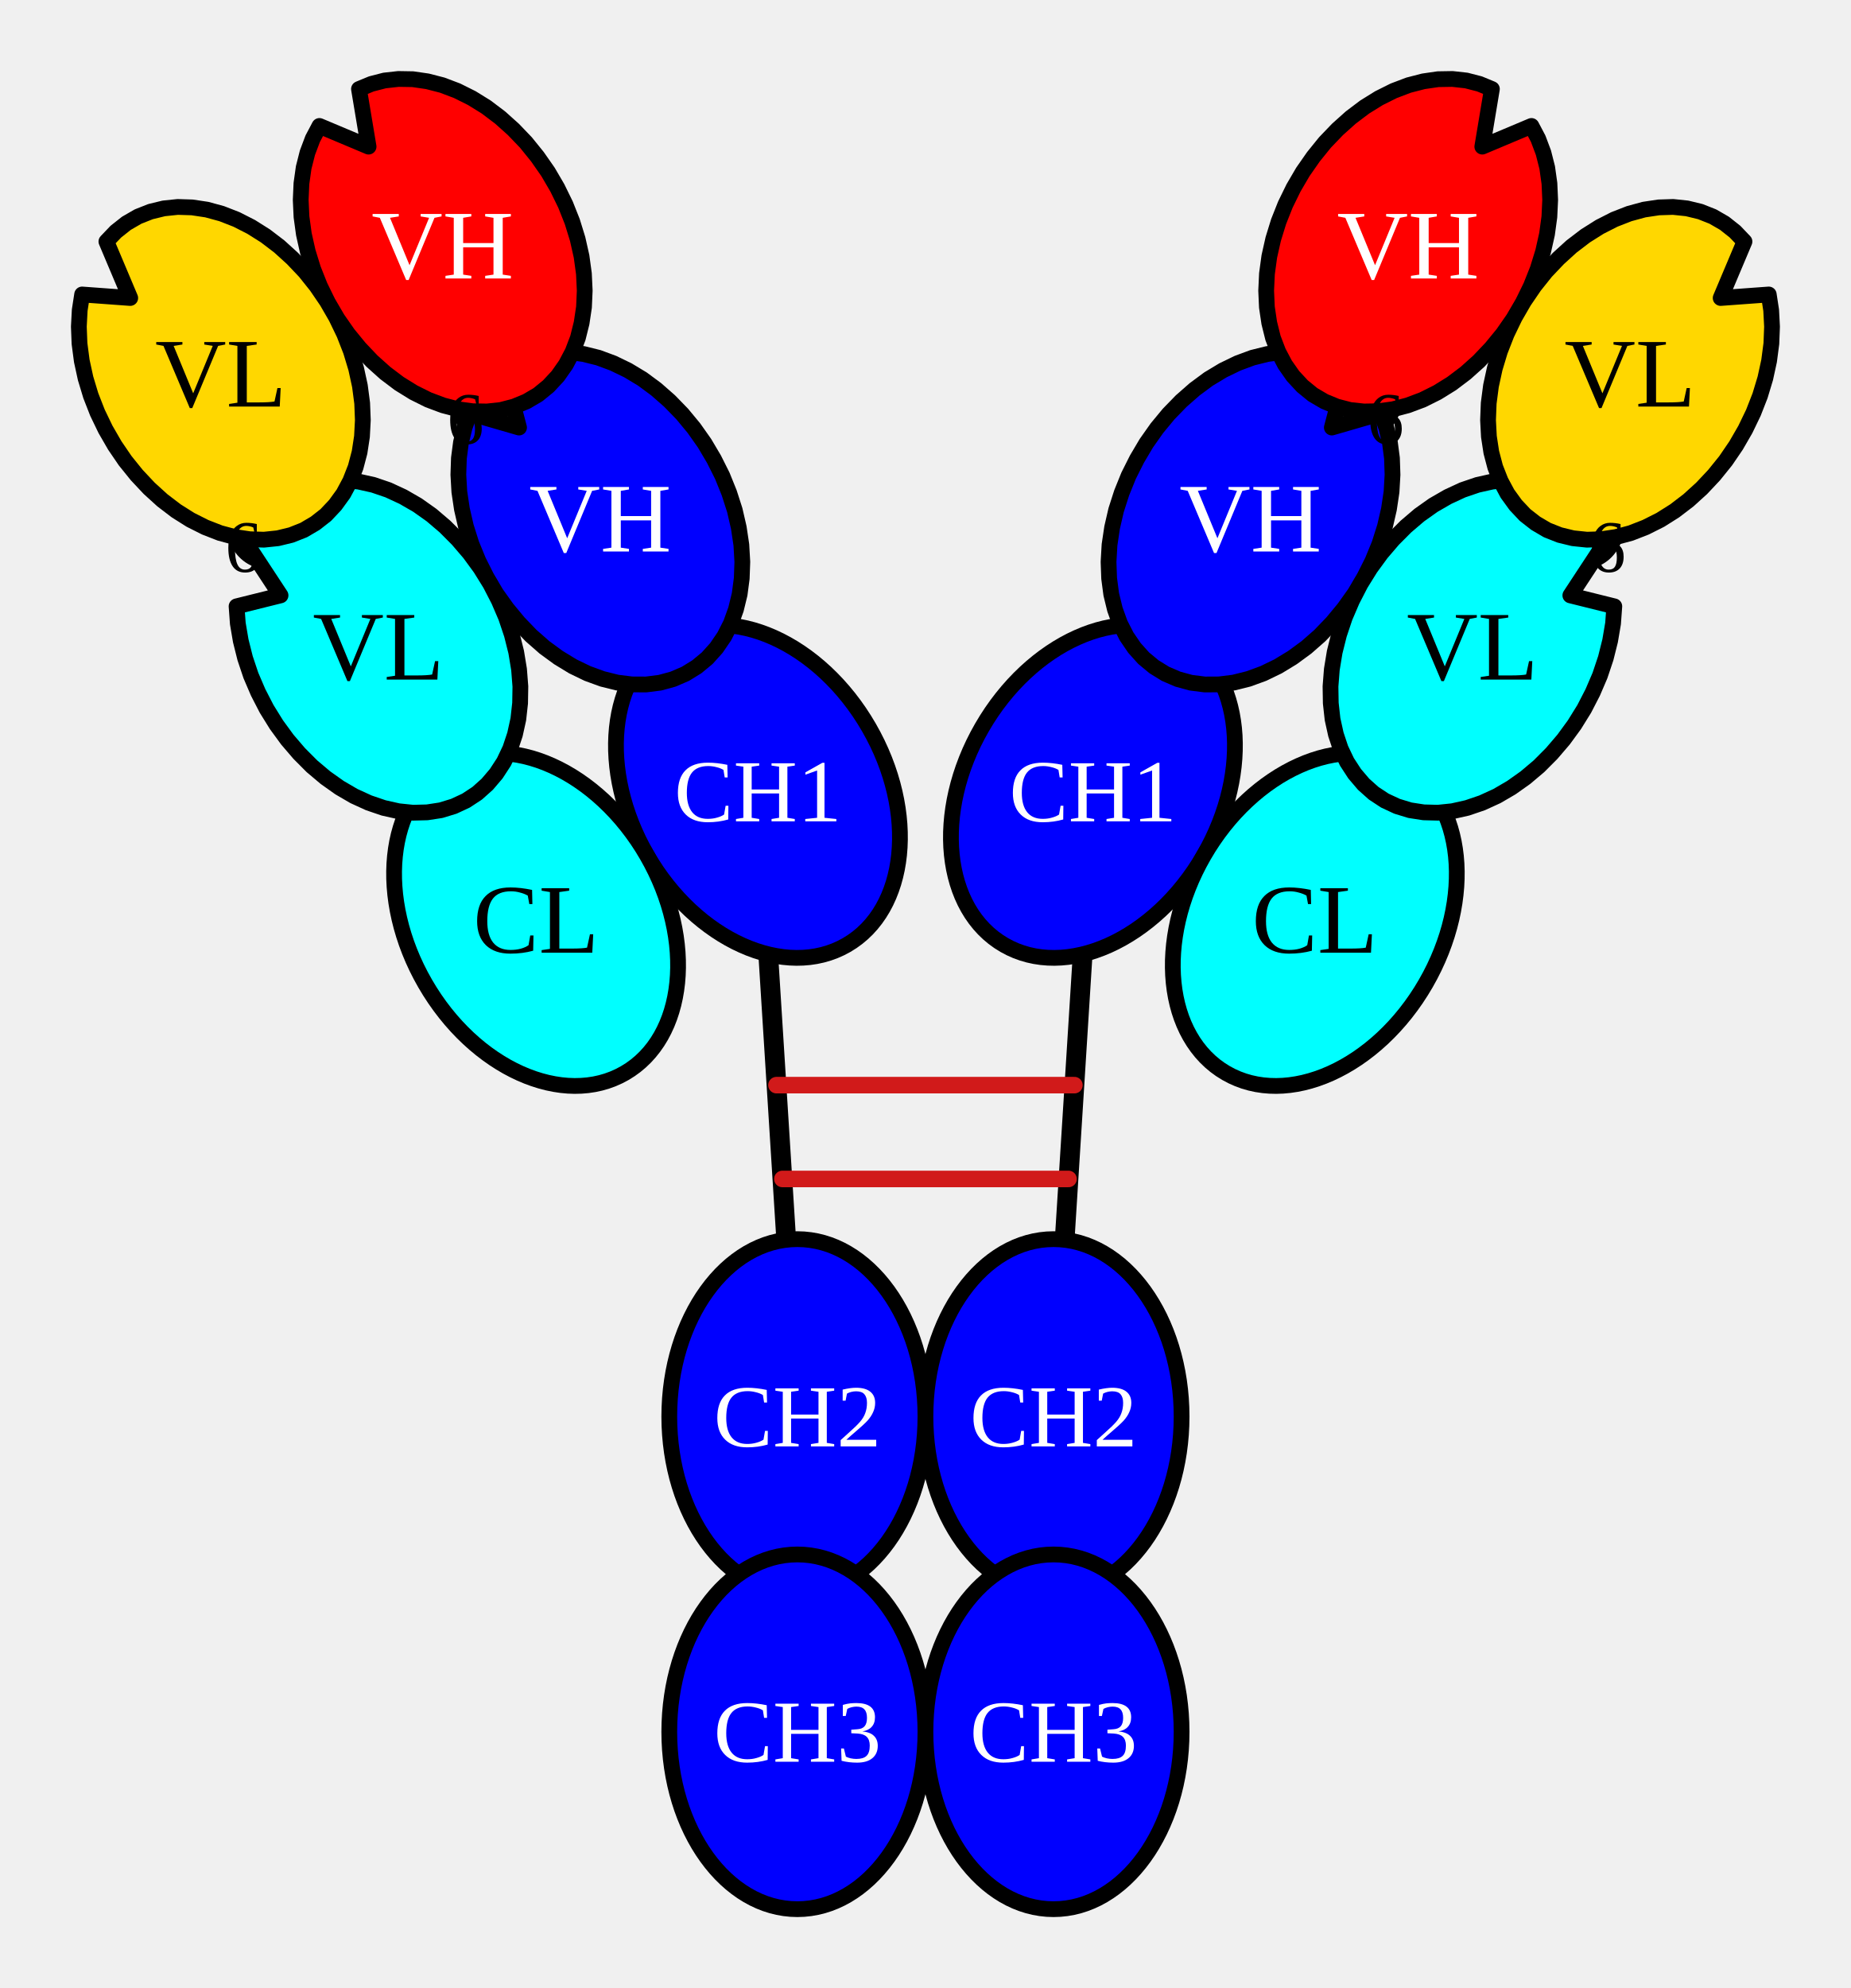
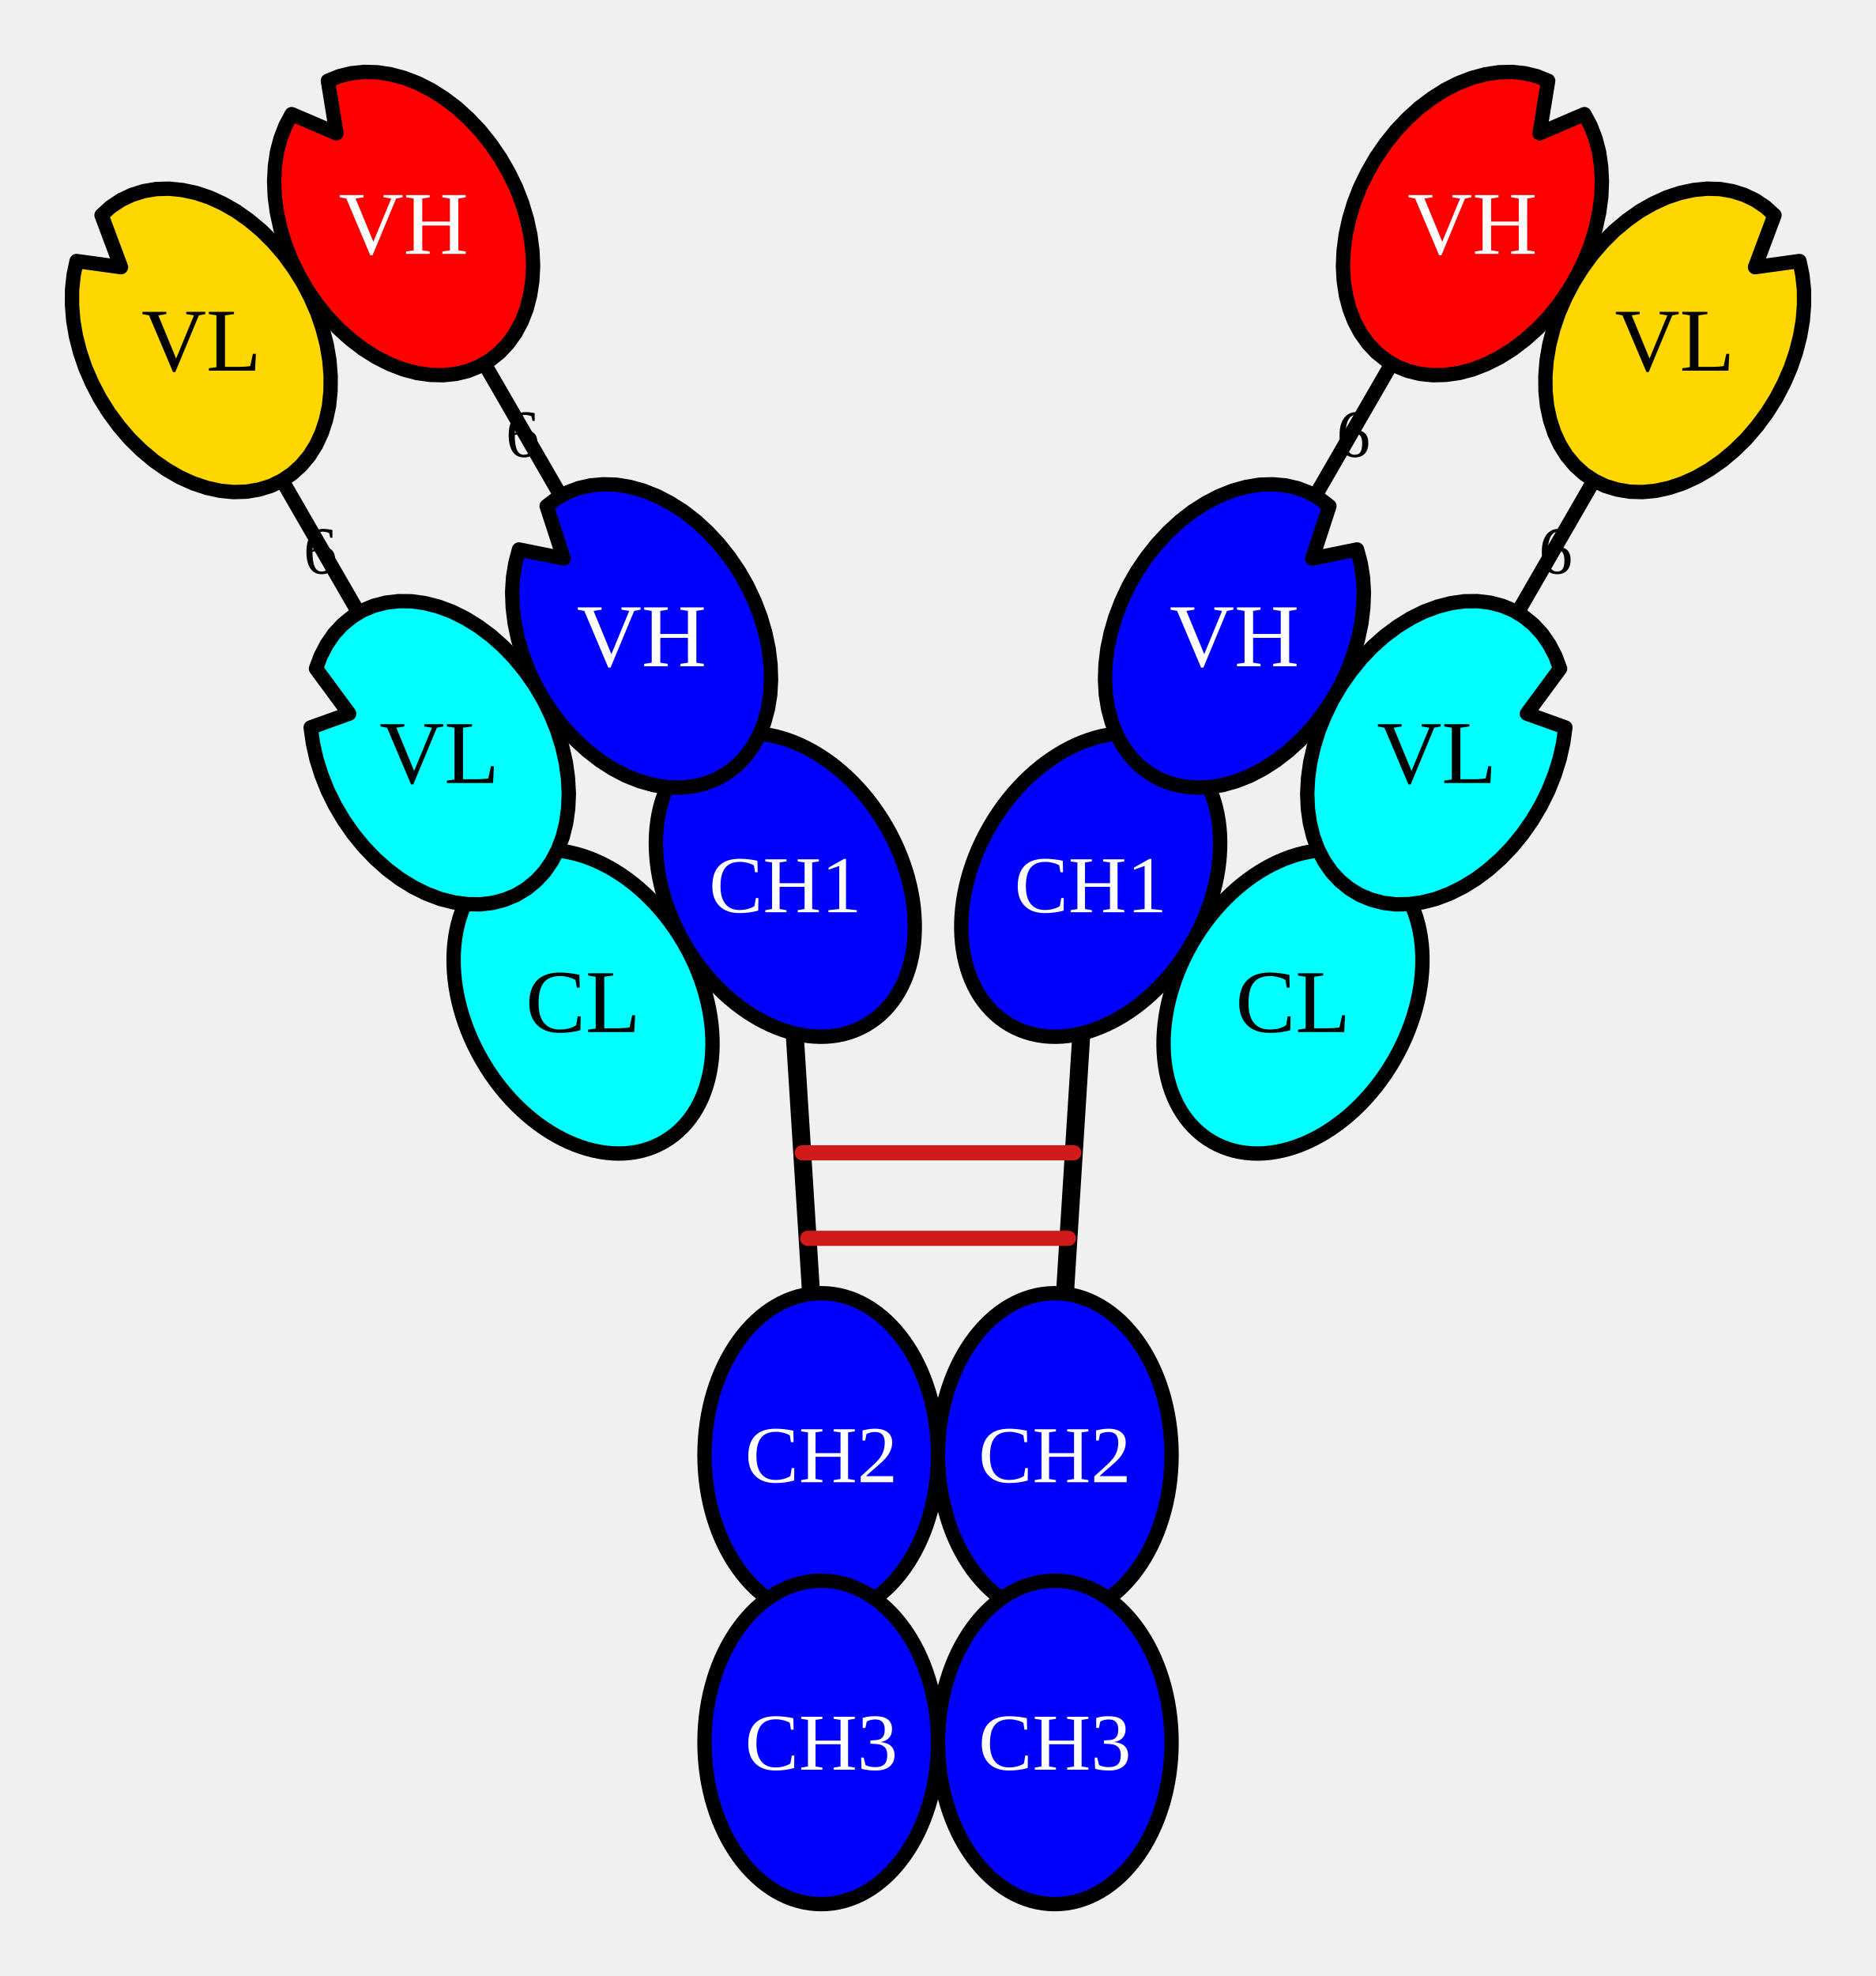
- <svg xmlns="http://www.w3.org/2000/svg" width="281.79" height="302.64" viewBox="0 0 281.79 302.64">
-   <g transform="translate(140.9,164.64) scale(1.5)">
+ <svg xmlns="http://www.w3.org/2000/svg" width="313.29" height="329.92" viewBox="0 0 313.29 329.92">
+   <g transform="translate(156.65,191.92) scale(1.5)">
    <line x1="-17" y1="-29.44" x2="-13" y2="34" stroke="#000000" stroke-width="2" stroke-linecap="round" />
    <line x1="17" y1="-29.44" x2="13" y2="34" stroke="#000000" stroke-width="2" stroke-linecap="round" />
-     <path d="M -40 -69.28 C -45.37 -59.8 -52.9 -72.83 -42 -72.75" fill="none" stroke="#000000" stroke-width="1.6" stroke-linecap="round" />
-     <path d="M -62.52 -56.28 C -67.89 -46.8 -75.41 -59.83 -64.52 -59.75" fill="none" stroke="#000000" stroke-width="1.6" stroke-linecap="round" />
-     <path d="M 40 -69.28 C 45.37 -59.8 52.9 -72.83 42 -72.75" fill="none" stroke="#000000" stroke-width="1.6" stroke-linecap="round" />
-     <path d="M 62.52 -56.28 C 67.89 -46.8 75.41 -59.83 64.52 -59.75" fill="none" stroke="#000000" stroke-width="1.6" stroke-linecap="round" />
+     <path d="M -50.5 -87.47 C -44.97 -77.9 -47.52 -82.32 -42 -72.75" fill="none" stroke="#000000" stroke-width="1.6" stroke-linecap="round" />
+     <path d="M -73.02 -74.47 C -67.49 -64.9 -70.04 -69.32 -64.52 -59.75" fill="none" stroke="#000000" stroke-width="1.6" stroke-linecap="round" />
+     <path d="M 50.5 -87.47 C 44.97 -77.9 47.52 -82.32 42 -72.75" fill="none" stroke="#000000" stroke-width="1.6" stroke-linecap="round" />
+     <path d="M 73.02 -74.47 C 67.49 -64.9 70.04 -69.32 64.52 -59.75" fill="none" stroke="#000000" stroke-width="1.6" stroke-linecap="round" />
    <line x1="-15.12" y1="0.37" x2="15.12" y2="0.37" stroke="#D11A1A" stroke-width="1.68" stroke-linecap="round" />
    <line x1="-14.52" y1="9.89" x2="14.52" y2="9.89" stroke="#D11A1A" stroke-width="1.68" stroke-linecap="round" />
    <g transform="translate(-13,34) rotate(0)">
      <ellipse rx="13" ry="18" fill="#0000FF" stroke="#000000" stroke-width="1.6" />
      <text x="0" y="0" font-size="9" font-family="'Times New Roman', Times, serif" fill="#FFFFFF" text-anchor="middle" dominant-baseline="central" transform="rotate(0 0 0)">CH2</text>
    </g>
    <g transform="translate(13,34) rotate(0)">
      <ellipse rx="13" ry="18" fill="#0000FF" stroke="#000000" stroke-width="1.6" />
      <text x="0" y="0" font-size="9" font-family="'Times New Roman', Times, serif" fill="#FFFFFF" text-anchor="middle" dominant-baseline="central" transform="rotate(0 0 0)">CH2</text>
    </g>
    <g transform="translate(-13,66) rotate(0)">
      <ellipse rx="13" ry="18" fill="#0000FF" stroke="#000000" stroke-width="1.6" />
      <text x="0" y="0" font-size="9" font-family="'Times New Roman', Times, serif" fill="#FFFFFF" text-anchor="middle" dominant-baseline="central" transform="rotate(0 0 0)">CH3</text>
    </g>
    <g transform="translate(13,66) rotate(0)">
      <ellipse rx="13" ry="18" fill="#0000FF" stroke="#000000" stroke-width="1.6" />
      <text x="0" y="0" font-size="9" font-family="'Times New Roman', Times, serif" fill="#FFFFFF" text-anchor="middle" dominant-baseline="central" transform="rotate(0 0 0)">CH3</text>
    </g>
    <g transform="translate(-17,-29.44) rotate(-30)">
      <ellipse rx="13" ry="18" fill="#0000FF" stroke="#000000" stroke-width="1.6" />
      <text x="0" y="0" font-size="9" font-family="'Times New Roman', Times, serif" fill="#FFFFFF" text-anchor="middle" dominant-baseline="central" transform="rotate(30 0 0)">CH1</text>
    </g>
    <g transform="translate(-39.52,-16.44) rotate(-30)">
      <ellipse rx="13" ry="18" fill="#00FFFF" stroke="#000000" stroke-width="1.6" />
      <text x="0" y="0" font-size="10" font-family="'Times New Roman', Times, serif" fill="#000000" text-anchor="middle" dominant-baseline="central" transform="rotate(30 0 0)">CL</text>
    </g>
    <g transform="translate(-33,-57.16) rotate(-30)">
-       <path d="M -0.94 -17.95 L 0.42 -17.99 L 1.77 -17.83 L 3.11 -17.48 L 4.41 -16.93 L 5.67 -16.2 L 6.86 -15.29 L 7.98 -14.21 L 9 -12.98 L 9.93 -11.61 L 10.76 -10.11 L 11.46 -8.5 L 12.04 -6.79 L 12.49 -5.01 L 12.8 -3.18 L 12.97 -1.31 L 12.99 0.57 L 12.88 2.45 L 12.62 4.3 L 12.23 6.11 L 11.7 7.84 L 11.05 9.49 L 10.27 11.04 L 9.38 12.46 L 8.39 13.75 L 7.3 14.89 L 6.14 15.87 L 4.91 16.67 L 3.62 17.29 L 2.3 17.72 L 0.95 17.95 L -0.41 17.99 L -1.77 17.83 L -3.1 17.48 L -4.41 16.93 L -5.66 16.2 L -6.85 15.3 L -7.97 14.22 L -9 12.99 L -9.93 11.62 L -10.75 10.12 L -11.46 8.51 L -12.04 6.8 L -12.48 5.02 L -12.79 3.19 L -12.97 1.32 L -12.99 -0.56 L -12.88 -2.44 L -12.63 -4.29 L -12.23 -6.1 L -11.7 -7.83 L -11.05 -9.48 L -10.27 -11.03 L -9.38 -12.46 L -8.39 -13.75 L -7.31 -14.88 L -6.15 -15.86 L -2.54 -12.1 Z" fill="#0000FF" stroke="#000000" stroke-width="1.6" stroke-linejoin="round" />
+       <path d="M -1.93 -17.8 L -0.58 -17.98 L 0.78 -17.97 L 2.13 -17.76 L 3.46 -17.35 L 4.75 -16.75 L 5.99 -15.98 L 7.16 -15.02 L 8.26 -13.9 L 9.26 -12.63 L 10.16 -11.22 L 10.96 -9.69 L 11.63 -8.05 L 12.17 -6.32 L 12.58 -4.53 L 12.85 -2.68 L 12.99 -0.81 L 12.98 1.08 L 12.82 2.95 L 12.53 4.79 L 12.1 6.57 L 11.54 8.29 L 10.85 9.91 L 10.04 11.43 L 9.13 12.82 L 8.11 14.07 L 7 15.17 L 5.82 16.1 L 4.57 16.85 L 3.27 17.42 L 1.94 17.8 L 0.59 17.98 L -0.77 17.97 L -2.12 17.76 L -3.45 17.35 L -4.74 16.76 L -5.98 15.98 L -7.16 15.03 L -8.25 13.91 L -9.26 12.64 L -10.16 11.23 L -10.95 9.7 L -11.62 8.06 L -12.17 6.33 L -12.58 4.54 L -12.85 2.69 L -12.99 0.82 L -12.98 -1.06 L -12.83 -2.94 L -12.53 -4.78 L -12.1 -6.56 L -11.54 -8.28 L -10.85 -9.9 L -10.05 -11.42 L -9.13 -12.81 L -8.11 -14.06 L -7.01 -15.16 L -3.2 -11.8 Z" fill="#0000FF" stroke="#000000" stroke-width="1.6" stroke-linejoin="round" />
      <text x="0" y="0" font-size="10" font-family="'Times New Roman', Times, serif" fill="#FFFFFF" text-anchor="middle" dominant-baseline="central" transform="rotate(30 0 0)">VH</text>
    </g>
    <g transform="translate(-55.52,-44.16) rotate(-30)">
-       <path d="M -6.38 -15.68 L -5.16 -16.52 L -3.88 -17.18 L -2.57 -17.65 L -1.22 -17.92 L 0.14 -18 L 1.5 -17.88 L 2.84 -17.57 L 4.15 -17.06 L 5.41 -16.37 L 6.62 -15.49 L 7.75 -14.45 L 8.8 -13.25 L 9.75 -11.9 L 10.6 -10.43 L 11.33 -8.84 L 11.93 -7.15 L 12.4 -5.38 L 12.74 -3.56 L 12.94 -1.7 L 13 0.19 L 12.91 2.07 L 12.69 3.92 L 12.32 5.74 L 11.82 7.49 L 11.19 9.16 L 10.44 10.73 L 9.57 12.18 L 8.6 13.5 L 7.53 14.67 L 6.39 15.68 L 5.17 16.52 L 3.89 17.17 L 2.57 17.64 L 1.23 17.92 L -0.13 18 L -1.49 17.88 L -2.83 17.57 L -4.14 17.06 L -5.41 16.37 L -6.61 15.5 L -7.74 14.46 L -8.79 13.26 L -9.75 11.91 L -10.59 10.44 L -11.32 8.85 L -11.93 7.16 L -12.4 5.39 L -12.74 3.57 L -12.94 1.71 L -13 -0.18 L -12.91 -2.06 L -12.69 -3.91 L -12.32 -5.73 L -11.82 -7.48 L -11.2 -9.15 L -10.44 -10.72 L -6.02 -9.45 Z" fill="#00FFFF" stroke="#000000" stroke-width="1.6" stroke-linejoin="round" />
+       <path d="M -7.21 -14.98 L -6.04 -15.94 L -4.81 -16.72 L -3.52 -17.33 L -2.19 -17.74 L -0.84 -17.96 L 0.52 -17.99 L 1.87 -17.81 L 3.21 -17.44 L 4.51 -16.88 L 5.76 -16.14 L 6.94 -15.22 L 8.05 -14.13 L 9.08 -12.89 L 10 -11.5 L 10.81 -9.99 L 11.51 -8.37 L 12.08 -6.66 L 12.51 -4.88 L 12.81 -3.04 L 12.97 -1.17 L 12.99 0.71 L 12.86 2.59 L 12.6 4.44 L 12.19 6.24 L 11.66 7.97 L 10.99 9.61 L 10.21 11.15 L 9.31 12.56 L 8.31 13.84 L 7.22 14.97 L 6.05 15.93 L 4.81 16.72 L 3.53 17.33 L 2.2 17.74 L 0.85 17.96 L -0.51 17.99 L -1.87 17.81 L -3.2 17.45 L -4.5 16.89 L -5.75 16.14 L -6.94 15.22 L -8.05 14.14 L -9.07 12.89 L -9.99 11.51 L -10.81 10 L -11.5 8.38 L -12.07 6.67 L -12.51 4.89 L -12.81 3.05 L -12.97 1.18 L -12.99 -0.7 L -12.87 -2.58 L -12.6 -4.43 L -12.2 -6.23 L -11.66 -7.96 L -11 -9.6 L -6.52 -8.79 Z" fill="#00FFFF" stroke="#000000" stroke-width="1.6" stroke-linejoin="round" />
      <text x="0" y="0" font-size="10" font-family="'Times New Roman', Times, serif" fill="#000000" text-anchor="middle" dominant-baseline="central" transform="rotate(30 0 0)">VL</text>
    </g>
-     <g transform="translate(-49,-84.87) rotate(-30)">
-       <path d="M 0.57 -17.98 L 1.92 -17.8 L 3.25 -17.43 L 4.55 -16.86 L 5.8 -16.11 L 6.98 -15.18 L 8.09 -14.09 L 9.11 -12.84 L 10.03 -11.45 L 10.84 -9.94 L 11.53 -8.31 L 12.09 -6.6 L 12.53 -4.81 L 12.82 -2.97 L 12.98 -1.1 L 12.99 0.78 L 12.86 2.66 L 12.59 4.5 L 12.18 6.3 L 11.64 8.03 L 10.97 9.67 L 10.18 11.2 L 9.28 12.61 L 8.27 13.88 L 7.18 15.01 L 6.01 15.96 L 4.77 16.74 L 3.48 17.34 L 2.15 17.75 L 0.8 17.97 L -0.56 17.98 L -1.91 17.8 L -3.25 17.43 L -4.54 16.86 L -5.79 16.11 L -6.98 15.19 L -8.09 14.09 L -9.11 12.85 L -10.03 11.46 L -10.84 9.95 L -11.53 8.32 L -12.09 6.61 L -12.52 4.82 L -12.82 2.99 L -12.98 1.11 L -12.99 -0.77 L -12.86 -2.64 L -12.59 -4.49 L -12.18 -6.29 L -11.64 -8.02 L -10.97 -9.66 L -10.18 -11.19 L -9.28 -12.6 L -8.28 -13.88 L -7.19 -15 L -6.02 -15.96 L -4.78 -16.74 L -1.51 -12.43 Z" fill="#FF0000" stroke="#000000" stroke-width="1.6" stroke-linejoin="round" />
+     <g transform="translate(-59.5,-103.06) rotate(-30)">
+       <path d="M 0.65 -17.98 L 2 -17.79 L 3.33 -17.4 L 4.63 -16.82 L 5.87 -16.06 L 7.05 -15.12 L 8.15 -14.02 L 9.17 -12.76 L 10.08 -11.37 L 10.88 -9.84 L 11.57 -8.22 L 12.12 -6.5 L 12.55 -4.71 L 12.83 -2.87 L 12.98 -0.99 L 12.98 0.89 L 12.85 2.77 L 12.57 4.61 L 12.15 6.4 L 11.6 8.13 L 10.92 9.76 L 10.13 11.29 L 9.22 12.69 L 8.21 13.95 L 7.11 15.07 L 5.94 16.01 L 4.7 16.78 L 3.4 17.37 L 2.07 17.77 L 0.72 17.97 L -0.64 17.98 L -1.99 17.79 L -3.33 17.4 L -4.62 16.82 L -5.86 16.06 L -7.05 15.13 L -8.15 14.03 L -9.16 12.77 L -10.08 11.37 L -10.88 9.85 L -11.56 8.22 L -12.12 6.51 L -12.55 4.72 L -12.83 2.88 L -12.98 1 L -12.98 -0.88 L -12.85 -2.75 L -12.57 -4.6 L -12.15 -6.39 L -11.6 -8.12 L -10.93 -9.75 L -10.13 -11.28 L -9.22 -12.68 L -8.22 -13.95 L -7.12 -15.06 L -5.94 -16.01 L -4.7 -16.78 L -1.45 -12.44 Z" fill="#FF0000" stroke="#000000" stroke-width="1.6" stroke-linejoin="round" />
      <text x="0" y="0" font-size="10" font-family="'Times New Roman', Times, serif" fill="#FFFFFF" text-anchor="middle" dominant-baseline="central" transform="rotate(30 0 0)">VH</text>
    </g>
-     <g transform="translate(-71.52,-71.87) rotate(-30)">
-       <path d="M -3.37 -17.39 L -2.04 -17.78 L -0.68 -17.98 L 0.68 -17.98 L 2.03 -17.78 L 3.36 -17.39 L 4.66 -16.81 L 5.9 -16.04 L 7.08 -15.1 L 8.18 -13.99 L 9.19 -12.73 L 10.1 -11.33 L 10.9 -9.81 L 11.58 -8.18 L 12.13 -6.46 L 12.56 -4.67 L 12.84 -2.82 L 12.98 -0.95 L 12.98 0.93 L 12.84 2.81 L 12.56 4.65 L 12.14 6.44 L 11.59 8.16 L 10.91 9.8 L 10.11 11.32 L 9.2 12.72 L 8.19 13.98 L 7.09 15.09 L 5.91 16.03 L 4.67 16.8 L 3.37 17.38 L 2.04 17.78 L 0.69 17.97 L -0.67 17.98 L -2.02 17.78 L -3.35 17.39 L -4.65 16.81 L -5.89 16.04 L -7.07 15.1 L -8.17 14 L -9.18 12.74 L -10.1 11.34 L -10.9 9.82 L -11.58 8.19 L -12.13 6.47 L -12.55 4.68 L -12.84 2.83 L -12.98 0.96 L -12.98 -0.92 L -12.84 -2.8 L -12.56 -4.64 L -12.14 -6.43 L -11.59 -8.15 L -10.91 -9.79 L -10.11 -11.31 L -9.2 -12.71 L -8.19 -13.97 L -4.14 -11.22 Z" fill="#FFD700" stroke="#000000" stroke-width="1.6" stroke-linejoin="round" />
+     <g transform="translate(-82.02,-90.06) rotate(-30)">
+       <path d="M -2.65 -17.62 L -1.31 -17.91 L 0.05 -18 L 1.41 -17.89 L 2.75 -17.59 L 4.07 -17.1 L 5.33 -16.42 L 6.54 -15.55 L 7.68 -14.52 L 8.74 -13.33 L 9.69 -11.99 L 10.55 -10.53 L 11.28 -8.94 L 11.9 -7.26 L 12.38 -5.5 L 12.73 -3.68 L 12.93 -1.82 L 13 0.07 L 12.92 1.95 L 12.71 3.81 L 12.35 5.62 L 11.86 7.38 L 11.24 9.05 L 10.49 10.63 L 9.63 12.09 L 8.67 13.42 L 7.6 14.6 L 6.46 15.62 L 5.25 16.47 L 3.98 17.14 L 2.66 17.62 L 1.32 17.91 L -0.04 18 L -1.4 17.9 L -2.74 17.59 L -4.06 17.1 L -5.33 16.42 L -6.54 15.56 L -7.67 14.53 L -8.73 13.34 L -9.69 12 L -10.54 10.53 L -11.28 8.95 L -11.89 7.27 L -12.38 5.51 L -12.72 3.69 L -12.93 1.83 L -13 -0.05 L -12.92 -1.94 L -12.71 -3.8 L -12.35 -5.61 L -11.86 -7.37 L -11.24 -9.05 L -10.49 -10.62 L -9.64 -12.08 L -8.67 -13.41 L -7.61 -14.59 L -3.67 -11.53 Z" fill="#FFD700" stroke="#000000" stroke-width="1.6" stroke-linejoin="round" />
      <text x="0" y="0" font-size="10" font-family="'Times New Roman', Times, serif" fill="#000000" text-anchor="middle" dominant-baseline="central" transform="rotate(30 0 0)">VL</text>
    </g>
    <g transform="translate(17,-29.44) rotate(30)">
      <ellipse rx="13" ry="18" fill="#0000FF" stroke="#000000" stroke-width="1.6" />
      <text x="0" y="0" font-size="9" font-family="'Times New Roman', Times, serif" fill="#FFFFFF" text-anchor="middle" dominant-baseline="central" transform="rotate(-30 0 0)">CH1</text>
    </g>
    <g transform="translate(39.52,-16.44) rotate(30)">
      <ellipse rx="13" ry="18" fill="#00FFFF" stroke="#000000" stroke-width="1.6" />
      <text x="0" y="0" font-size="10" font-family="'Times New Roman', Times, serif" fill="#000000" text-anchor="middle" dominant-baseline="central" transform="rotate(-30 0 0)">CL</text>
    </g>
    <g transform="translate(33,-57.16) rotate(30)">
-       <path d="M 6.15 -15.86 L 7.31 -14.88 L 8.39 -13.75 L 9.38 -12.46 L 10.27 -11.03 L 11.05 -9.48 L 11.7 -7.83 L 12.23 -6.1 L 12.63 -4.29 L 12.88 -2.44 L 12.99 -0.56 L 12.97 1.32 L 12.79 3.19 L 12.48 5.02 L 12.04 6.8 L 11.46 8.51 L 10.75 10.12 L 9.93 11.62 L 9 12.99 L 7.97 14.22 L 6.85 15.3 L 5.66 16.2 L 4.41 16.93 L 3.1 17.48 L 1.77 17.83 L 0.41 17.99 L -0.95 17.95 L -2.3 17.72 L -3.62 17.29 L -4.91 16.67 L -6.14 15.87 L -7.3 14.89 L -8.39 13.75 L -9.38 12.46 L -10.27 11.04 L -11.05 9.49 L -11.7 7.84 L -12.23 6.11 L -12.62 4.3 L -12.88 2.45 L -12.99 0.57 L -12.97 -1.31 L -12.8 -3.18 L -12.49 -5.01 L -12.04 -6.79 L -11.46 -8.5 L -10.76 -10.11 L -9.93 -11.61 L -9 -12.98 L -7.98 -14.21 L -6.86 -15.29 L -5.67 -16.2 L -4.41 -16.93 L -3.11 -17.48 L -1.77 -17.83 L -0.42 -17.99 L 0.94 -17.95 L 2.54 -12.1 Z" fill="#0000FF" stroke="#000000" stroke-width="1.6" stroke-linejoin="round" />
+       <path d="M 7.01 -15.16 L 8.11 -14.06 L 9.13 -12.81 L 10.05 -11.42 L 10.85 -9.9 L 11.54 -8.28 L 12.1 -6.56 L 12.53 -4.78 L 12.83 -2.94 L 12.98 -1.06 L 12.99 0.82 L 12.85 2.69 L 12.58 4.54 L 12.17 6.33 L 11.62 8.06 L 10.95 9.7 L 10.16 11.23 L 9.26 12.64 L 8.25 13.91 L 7.16 15.03 L 5.98 15.98 L 4.74 16.76 L 3.45 17.35 L 2.12 17.76 L 0.77 17.97 L -0.59 17.98 L -1.94 17.8 L -3.27 17.42 L -4.57 16.85 L -5.82 16.1 L -7 15.17 L -8.11 14.07 L -9.13 12.82 L -10.04 11.43 L -10.85 9.91 L -11.54 8.29 L -12.1 6.57 L -12.53 4.79 L -12.82 2.95 L -12.98 1.08 L -12.99 -0.81 L -12.85 -2.68 L -12.58 -4.53 L -12.17 -6.32 L -11.63 -8.05 L -10.96 -9.69 L -10.16 -11.22 L -9.26 -12.63 L -8.26 -13.9 L -7.16 -15.02 L -5.99 -15.98 L -4.75 -16.75 L -3.46 -17.35 L -2.13 -17.76 L -0.78 -17.97 L 0.58 -17.98 L 1.93 -17.8 L 3.2 -11.8 Z" fill="#0000FF" stroke="#000000" stroke-width="1.6" stroke-linejoin="round" />
      <text x="0" y="0" font-size="10" font-family="'Times New Roman', Times, serif" fill="#FFFFFF" text-anchor="middle" dominant-baseline="central" transform="rotate(-30 0 0)">VH</text>
    </g>
    <g transform="translate(55.52,-44.16) rotate(30)">
-       <path d="M 10.44 -10.72 L 11.2 -9.15 L 11.82 -7.48 L 12.32 -5.73 L 12.69 -3.91 L 12.91 -2.06 L 13 -0.18 L 12.94 1.71 L 12.74 3.57 L 12.4 5.39 L 11.93 7.16 L 11.32 8.85 L 10.59 10.44 L 9.75 11.91 L 8.79 13.26 L 7.74 14.46 L 6.61 15.5 L 5.41 16.37 L 4.14 17.06 L 2.83 17.57 L 1.49 17.88 L 0.13 18 L -1.23 17.92 L -2.57 17.64 L -3.89 17.17 L -5.17 16.52 L -6.39 15.68 L -7.53 14.67 L -8.6 13.5 L -9.57 12.18 L -10.44 10.73 L -11.19 9.16 L -11.82 7.49 L -12.32 5.74 L -12.69 3.92 L -12.91 2.07 L -13 0.19 L -12.94 -1.7 L -12.74 -3.56 L -12.4 -5.38 L -11.93 -7.15 L -11.33 -8.84 L -10.6 -10.43 L -9.75 -11.9 L -8.8 -13.25 L -7.75 -14.45 L -6.62 -15.49 L -5.41 -16.37 L -4.15 -17.06 L -2.84 -17.57 L -1.5 -17.88 L -0.14 -18 L 1.22 -17.92 L 2.57 -17.65 L 3.88 -17.18 L 5.16 -16.52 L 6.38 -15.68 L 6.02 -9.45 Z" fill="#00FFFF" stroke="#000000" stroke-width="1.6" stroke-linejoin="round" />
+       <path d="M 11 -9.6 L 11.66 -7.96 L 12.2 -6.23 L 12.6 -4.43 L 12.87 -2.58 L 12.99 -0.7 L 12.97 1.18 L 12.81 3.05 L 12.51 4.89 L 12.07 6.67 L 11.5 8.38 L 10.81 10 L 9.99 11.51 L 9.07 12.89 L 8.05 14.14 L 6.94 15.22 L 5.75 16.14 L 4.5 16.89 L 3.2 17.45 L 1.87 17.81 L 0.51 17.99 L -0.85 17.96 L -2.2 17.74 L -3.53 17.33 L -4.81 16.72 L -6.05 15.93 L -7.22 14.97 L -8.31 13.84 L -9.31 12.56 L -10.21 11.15 L -10.99 9.61 L -11.66 7.97 L -12.19 6.24 L -12.6 4.44 L -12.86 2.59 L -12.99 0.71 L -12.97 -1.17 L -12.81 -3.04 L -12.51 -4.88 L -12.08 -6.66 L -11.51 -8.37 L -10.81 -9.99 L -10 -11.5 L -9.08 -12.89 L -8.05 -14.13 L -6.94 -15.22 L -5.76 -16.14 L -4.51 -16.88 L -3.21 -17.44 L -1.87 -17.81 L -0.52 -17.99 L 0.84 -17.96 L 2.19 -17.74 L 3.52 -17.33 L 4.81 -16.72 L 6.04 -15.94 L 7.21 -14.98 L 6.52 -8.79 Z" fill="#00FFFF" stroke="#000000" stroke-width="1.6" stroke-linejoin="round" />
      <text x="0" y="0" font-size="10" font-family="'Times New Roman', Times, serif" fill="#000000" text-anchor="middle" dominant-baseline="central" transform="rotate(-30 0 0)">VL</text>
    </g>
-     <g transform="translate(49,-84.87) rotate(30)">
-       <path d="M 4.78 -16.74 L 6.02 -15.96 L 7.19 -15 L 8.28 -13.88 L 9.28 -12.6 L 10.18 -11.19 L 10.97 -9.66 L 11.64 -8.02 L 12.18 -6.29 L 12.59 -4.49 L 12.86 -2.64 L 12.99 -0.77 L 12.98 1.11 L 12.82 2.99 L 12.52 4.82 L 12.09 6.61 L 11.53 8.32 L 10.84 9.95 L 10.03 11.46 L 9.11 12.85 L 8.09 14.09 L 6.98 15.19 L 5.79 16.11 L 4.54 16.86 L 3.25 17.43 L 1.91 17.8 L 0.56 17.98 L -0.8 17.97 L -2.15 17.75 L -3.48 17.34 L -4.77 16.74 L -6.01 15.96 L -7.18 15.01 L -8.27 13.88 L -9.28 12.61 L -10.18 11.2 L -10.97 9.67 L -11.64 8.03 L -12.18 6.3 L -12.59 4.5 L -12.86 2.66 L -12.99 0.78 L -12.98 -1.1 L -12.82 -2.97 L -12.53 -4.81 L -12.09 -6.6 L -11.53 -8.31 L -10.84 -9.94 L -10.03 -11.45 L -9.11 -12.84 L -8.09 -14.09 L -6.98 -15.18 L -5.8 -16.11 L -4.55 -16.86 L -3.25 -17.43 L -1.92 -17.8 L -0.57 -17.98 L 1.51 -12.43 Z" fill="#FF0000" stroke="#000000" stroke-width="1.6" stroke-linejoin="round" />
+     <g transform="translate(59.5,-103.06) rotate(30)">
+       <path d="M 4.7 -16.78 L 5.94 -16.01 L 7.12 -15.06 L 8.22 -13.95 L 9.22 -12.68 L 10.13 -11.28 L 10.93 -9.75 L 11.6 -8.12 L 12.15 -6.39 L 12.57 -4.6 L 12.85 -2.75 L 12.98 -0.88 L 12.98 1 L 12.83 2.88 L 12.55 4.72 L 12.12 6.51 L 11.56 8.22 L 10.88 9.85 L 10.08 11.37 L 9.16 12.77 L 8.15 14.03 L 7.05 15.13 L 5.86 16.06 L 4.62 16.82 L 3.33 17.4 L 1.99 17.79 L 0.64 17.98 L -0.72 17.97 L -2.07 17.77 L -3.4 17.37 L -4.7 16.78 L -5.94 16.01 L -7.11 15.07 L -8.21 13.95 L -9.22 12.69 L -10.13 11.29 L -10.92 9.76 L -11.6 8.13 L -12.15 6.4 L -12.57 4.61 L -12.85 2.77 L -12.98 0.89 L -12.98 -0.99 L -12.83 -2.87 L -12.55 -4.71 L -12.12 -6.5 L -11.57 -8.22 L -10.88 -9.84 L -10.08 -11.37 L -9.17 -12.76 L -8.15 -14.02 L -7.05 -15.12 L -5.87 -16.06 L -4.63 -16.82 L -3.33 -17.4 L -2 -17.79 L -0.65 -17.98 L 1.45 -12.44 Z" fill="#FF0000" stroke="#000000" stroke-width="1.6" stroke-linejoin="round" />
      <text x="0" y="0" font-size="10" font-family="'Times New Roman', Times, serif" fill="#FFFFFF" text-anchor="middle" dominant-baseline="central" transform="rotate(-30 0 0)">VH</text>
    </g>
-     <g transform="translate(71.52,-71.87) rotate(30)">
-       <path d="M 8.19 -13.97 L 9.2 -12.71 L 10.11 -11.31 L 10.91 -9.79 L 11.59 -8.15 L 12.14 -6.43 L 12.56 -4.64 L 12.84 -2.8 L 12.98 -0.92 L 12.98 0.96 L 12.84 2.83 L 12.55 4.68 L 12.13 6.47 L 11.58 8.19 L 10.9 9.82 L 10.1 11.34 L 9.18 12.74 L 8.17 14 L 7.07 15.1 L 5.89 16.04 L 4.65 16.81 L 3.35 17.39 L 2.02 17.78 L 0.67 17.98 L -0.69 17.97 L -2.04 17.78 L -3.37 17.38 L -4.67 16.8 L -5.91 16.03 L -7.09 15.09 L -8.19 13.98 L -9.2 12.72 L -10.11 11.32 L -10.91 9.8 L -11.59 8.16 L -12.14 6.44 L -12.56 4.65 L -12.84 2.81 L -12.98 0.93 L -12.98 -0.95 L -12.84 -2.82 L -12.56 -4.67 L -12.13 -6.46 L -11.58 -8.18 L -10.9 -9.81 L -10.1 -11.33 L -9.19 -12.73 L -8.18 -13.99 L -7.08 -15.1 L -5.9 -16.04 L -4.66 -16.81 L -3.36 -17.39 L -2.03 -17.78 L -0.68 -17.98 L 0.68 -17.98 L 2.04 -17.78 L 3.37 -17.39 L 4.14 -11.22 Z" fill="#FFD700" stroke="#000000" stroke-width="1.6" stroke-linejoin="round" />
+     <g transform="translate(82.02,-90.06) rotate(30)">
+       <path d="M 7.61 -14.59 L 8.67 -13.41 L 9.64 -12.08 L 10.49 -10.62 L 11.24 -9.05 L 11.86 -7.37 L 12.35 -5.61 L 12.71 -3.8 L 12.92 -1.94 L 13 -0.05 L 12.93 1.83 L 12.72 3.69 L 12.38 5.51 L 11.89 7.27 L 11.28 8.95 L 10.54 10.53 L 9.69 12 L 8.73 13.34 L 7.67 14.53 L 6.54 15.56 L 5.33 16.42 L 4.06 17.1 L 2.74 17.59 L 1.4 17.9 L 0.04 18 L -1.32 17.91 L -2.66 17.62 L -3.98 17.14 L -5.25 16.47 L -6.46 15.62 L -7.6 14.6 L -8.67 13.42 L -9.63 12.09 L -10.49 10.63 L -11.24 9.05 L -11.86 7.38 L -12.35 5.62 L -12.71 3.81 L -12.92 1.95 L -13 0.07 L -12.93 -1.82 L -12.73 -3.68 L -12.38 -5.5 L -11.9 -7.26 L -11.28 -8.94 L -10.55 -10.53 L -9.69 -11.99 L -8.74 -13.33 L -7.68 -14.52 L -6.54 -15.55 L -5.33 -16.42 L -4.07 -17.1 L -2.75 -17.59 L -1.41 -17.89 L -0.05 -18 L 1.31 -17.91 L 2.65 -17.62 L 3.67 -11.53 Z" fill="#FFD700" stroke="#000000" stroke-width="1.6" stroke-linejoin="round" />
      <text x="0" y="0" font-size="10" font-family="'Times New Roman', Times, serif" fill="#000000" text-anchor="middle" dominant-baseline="central" transform="rotate(-30 0 0)">VL</text>
    </g>
-     <text x="-46.69" y="-64.73" font-size="7.5" font-family="'Times New Roman', Times, serif" fill="#000000" text-anchor="middle">6</text>
-     <text x="-69.21" y="-51.73" font-size="7.5" font-family="'Times New Roman', Times, serif" fill="#000000" text-anchor="middle">6</text>
-     <text x="46.69" y="-64.73" font-size="7.5" font-family="'Times New Roman', Times, serif" fill="#000000" text-anchor="middle">6</text>
-     <text x="69.21" y="-51.73" font-size="7.5" font-family="'Times New Roman', Times, serif" fill="#000000" text-anchor="middle">6</text>
+     <text x="-46.25" y="-77.11" font-size="7.5" font-family="'Times New Roman', Times, serif" fill="#000000" text-anchor="middle">6</text>
+     <text x="-68.77" y="-64.11" font-size="7.5" font-family="'Times New Roman', Times, serif" fill="#000000" text-anchor="middle">6</text>
+     <text x="46.25" y="-77.11" font-size="7.5" font-family="'Times New Roman', Times, serif" fill="#000000" text-anchor="middle">6</text>
+     <text x="68.77" y="-64.11" font-size="7.5" font-family="'Times New Roman', Times, serif" fill="#000000" text-anchor="middle">6</text>
  </g>
</svg>
